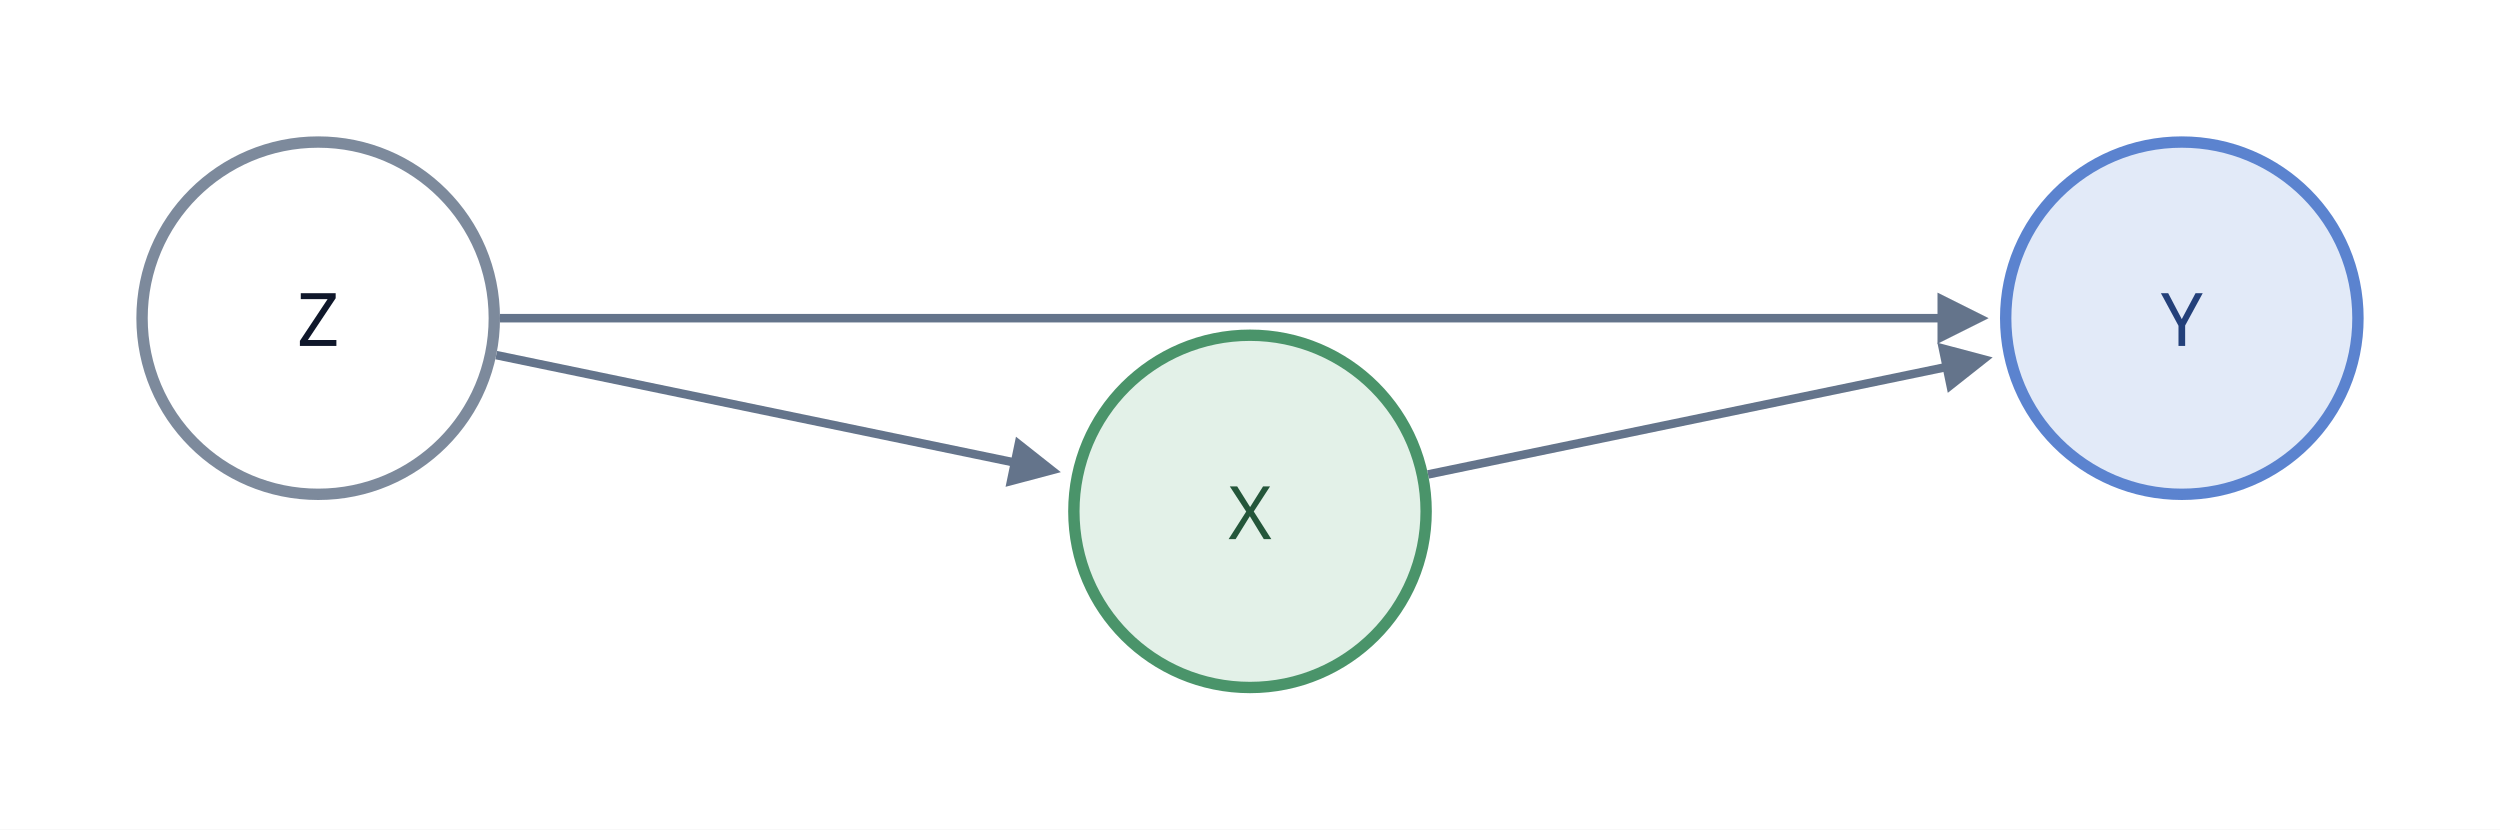
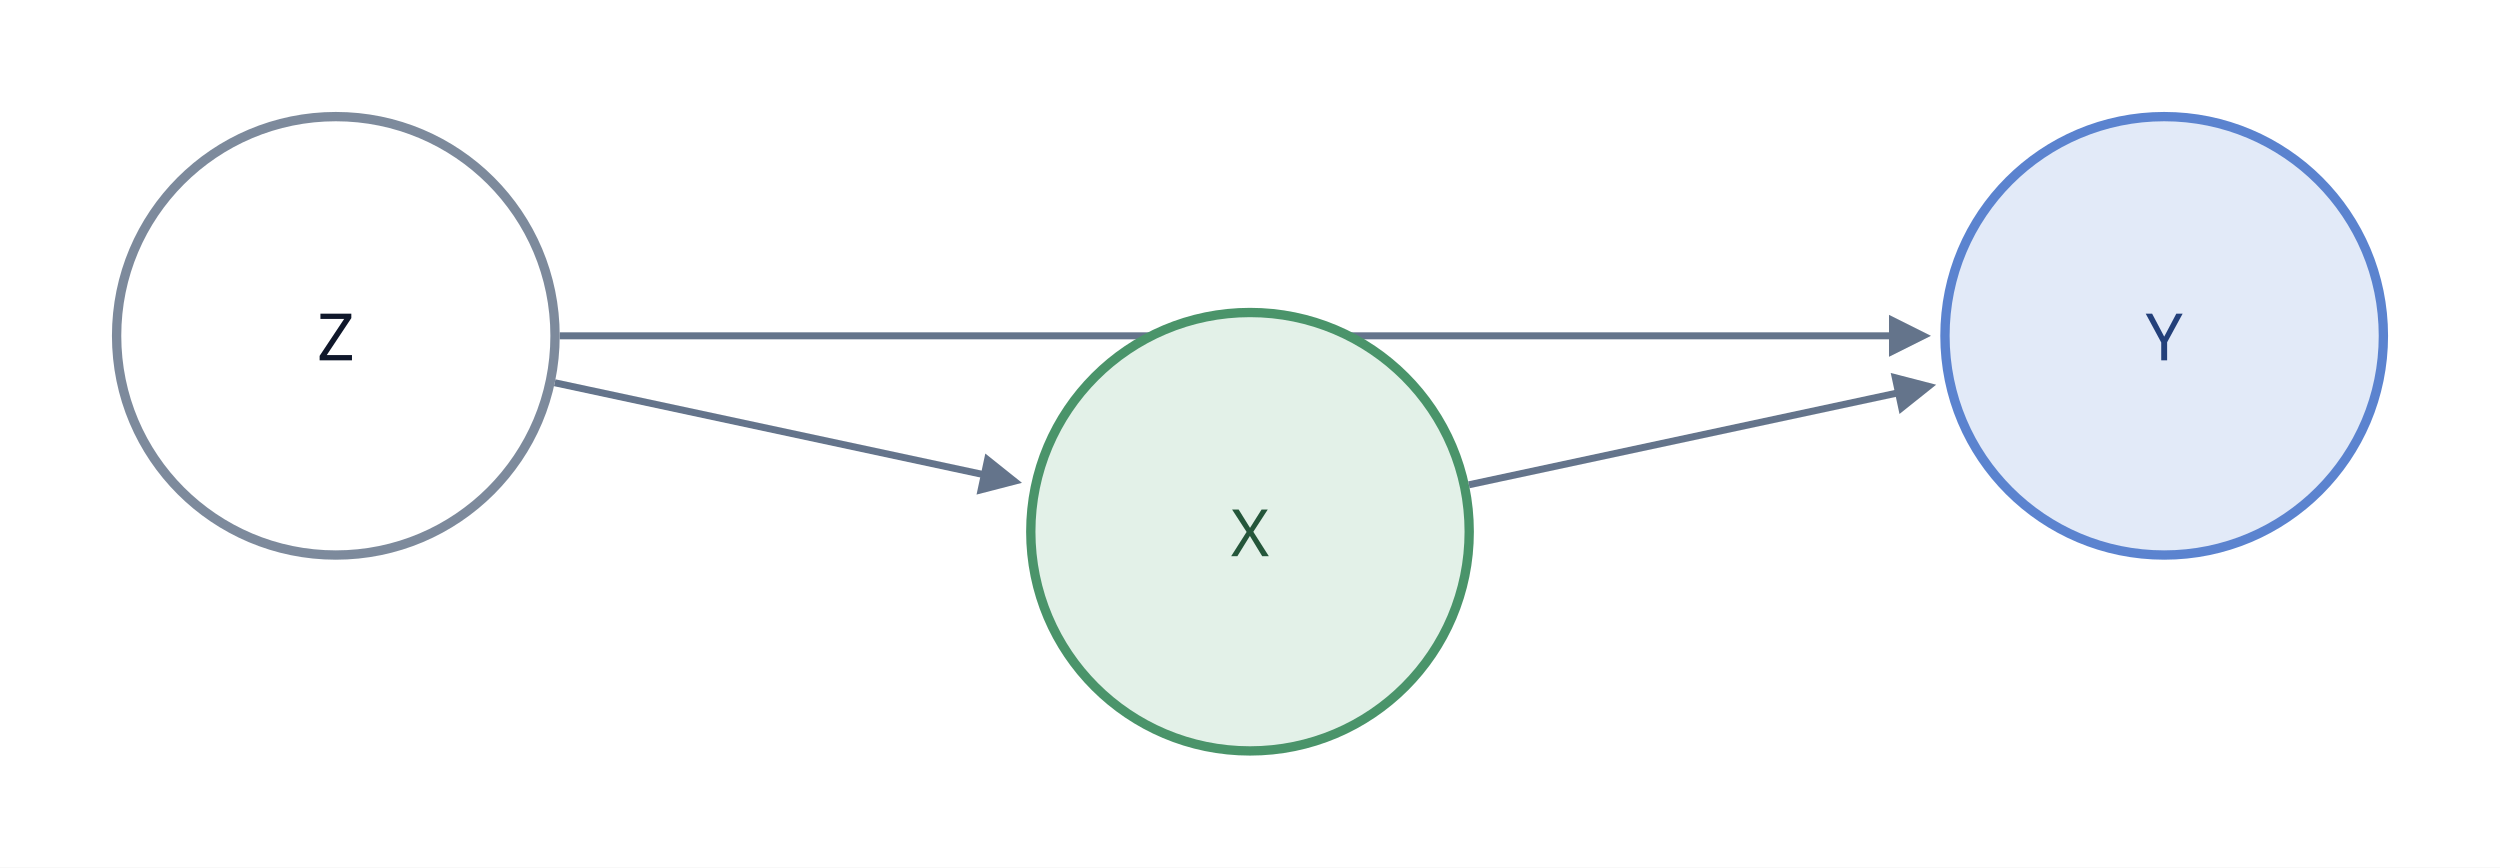
- <svg xmlns="http://www.w3.org/2000/svg" width="440" height="146" viewBox="0 0 440 146">
-   <rect width="440" height="146" fill="#ffffff" />
-   <line x1="87.33" y1="62.5" x2="178.87" y2="81.47" stroke="#64748b" stroke-width="1.5" />
-   <path d="M186.71,83.1 L176.98,85.68 L178.81,76.86 Z" fill="#64748b" />
-   <line x1="88" y1="56" x2="342" y2="56" stroke="#64748b" stroke-width="1.5" />
-   <path d="M350,56 L341,60.5 L341,51.5 Z" fill="#64748b" />
-   <line x1="251.33" y1="83.5" x2="342.87" y2="64.53" stroke="#64748b" stroke-width="1.5" />
-   <path d="M350.71,62.9 L342.81,69.14 L340.98,60.32 Z" fill="#64748b" />
-   <g font-family="'IBM Plex Sans', system-ui, sans-serif" font-size="13" font-weight="500" text-anchor="middle">
-     <circle cx="220" cy="90" r="31" fill="#e3f1e8" stroke="#4a946a" stroke-width="2" />
-     <text x="220" y="94.88" fill="#24563a">X</text>
-     <circle cx="384" cy="56" r="31" fill="#e2eaf8" stroke="#5b83cf" stroke-width="2" />
-     <text x="384" y="60.88" fill="#23407a">Y</text>
-     <circle cx="56" cy="56" r="31" fill="#ffffff" stroke="#7d8a9c" stroke-width="2" />
-     <text x="56" y="60.88" fill="#0f172a">Z</text>
+ <svg xmlns="http://www.w3.org/2000/svg" width="536" height="186" viewBox="0 0 536 186">
+   <rect width="536" height="186" fill="#ffffff" />
+   <line x1="118.93" y1="82.06" x2="211.29" y2="101.85" stroke="#64748b" stroke-width="1.5" />
+   <path d="M219.11,103.52 L209.37,106.04 L211.25,97.24 Z" fill="#64748b" />
+   <line x1="120" y1="72" x2="406" y2="72" stroke="#64748b" stroke-width="1.5" />
+   <path d="M414,72 L405,76.5 L405,67.5 Z" fill="#64748b" />
+   <line x1="314.93" y1="103.94" x2="407.29" y2="84.15" stroke="#64748b" stroke-width="1.5" />
+   <path d="M415.11,82.48 L407.25,88.76 L405.37,79.96 Z" fill="#64748b" />
+   <circle cx="268" cy="114" r="47" fill="#e3f1e8" stroke="#4a946a" stroke-width="2" />
+   <g font-family="'IBM Plex Sans', system-ui, sans-serif" font-size="14" font-weight="500" text-anchor="middle">
+     <text x="268" y="119.25" fill="#24563a">X</text>
+   </g>
+   <circle cx="464" cy="72" r="47" fill="#e2eaf8" stroke="#5b83cf" stroke-width="2" />
+   <g font-family="'IBM Plex Sans', system-ui, sans-serif" font-size="14" font-weight="500" text-anchor="middle">
+     <text x="464" y="77.25" fill="#23407a">Y</text>
+   </g>
+   <circle cx="72" cy="72" r="47" fill="#ffffff" stroke="#7d8a9c" stroke-width="2" />
+   <g font-family="'IBM Plex Sans', system-ui, sans-serif" font-size="14" font-weight="500" text-anchor="middle">
+     <text x="72" y="77.25" fill="#0f172a">Z</text>
  </g>
</svg>
